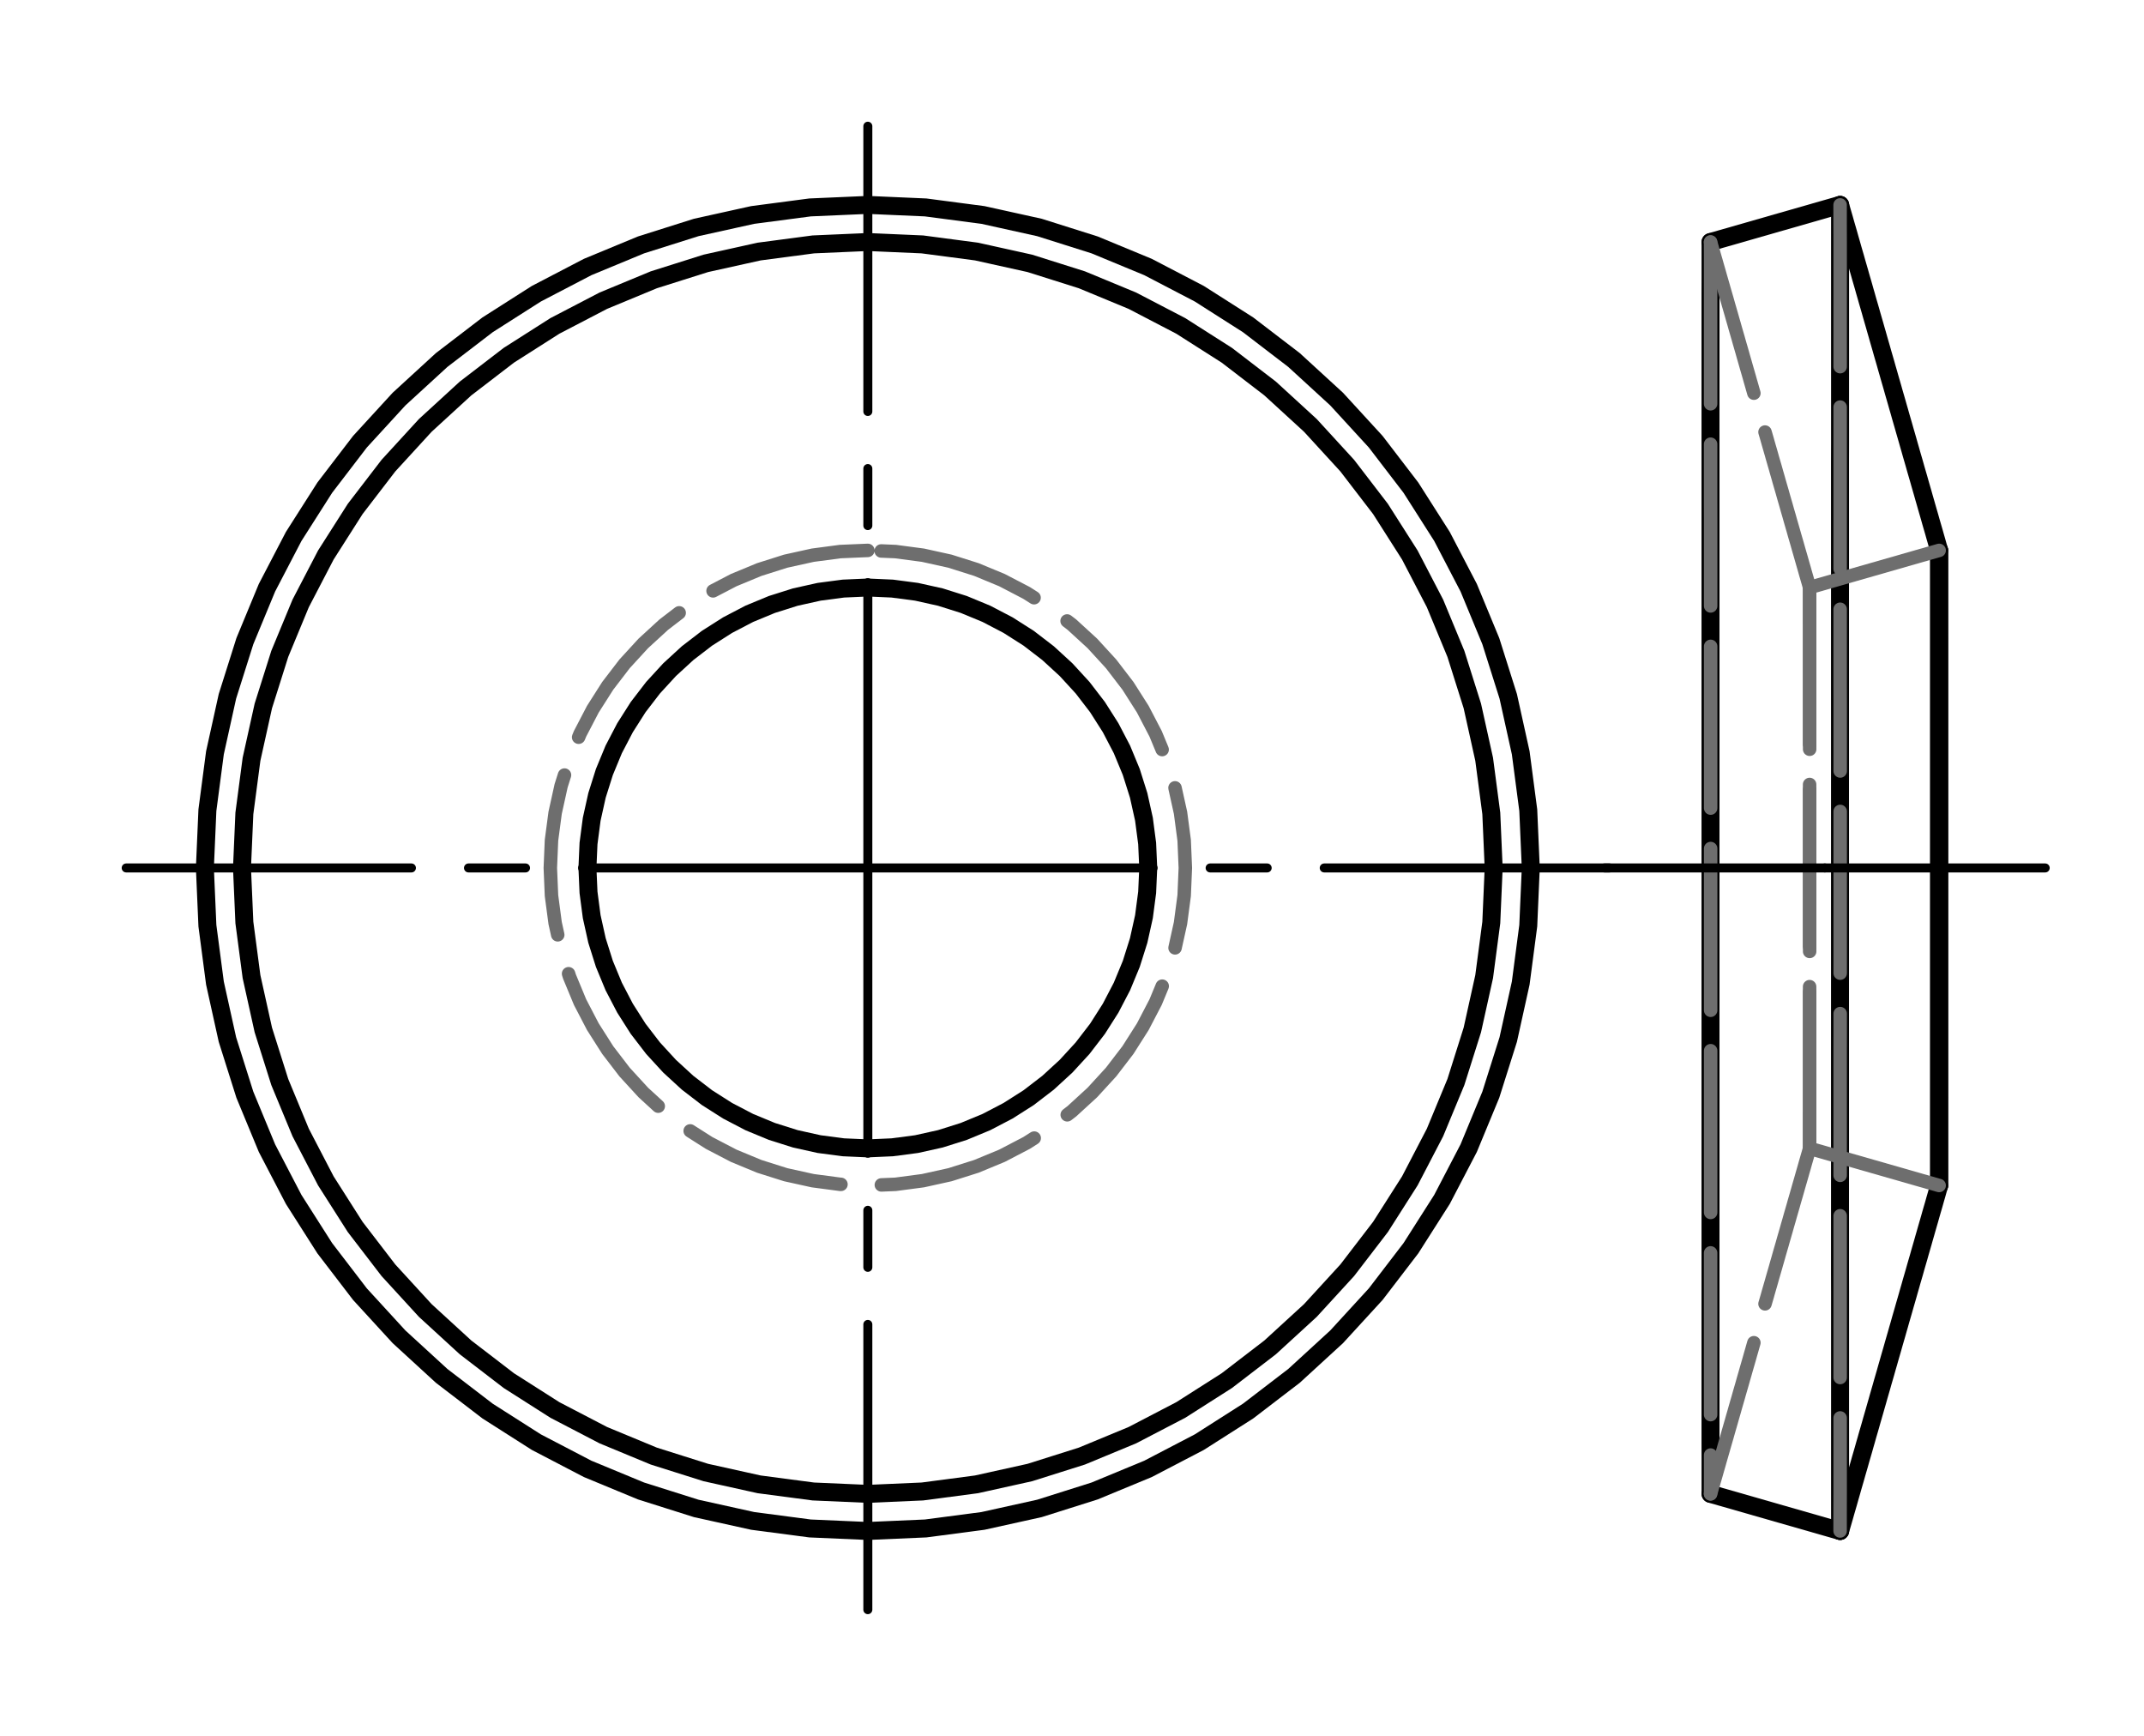
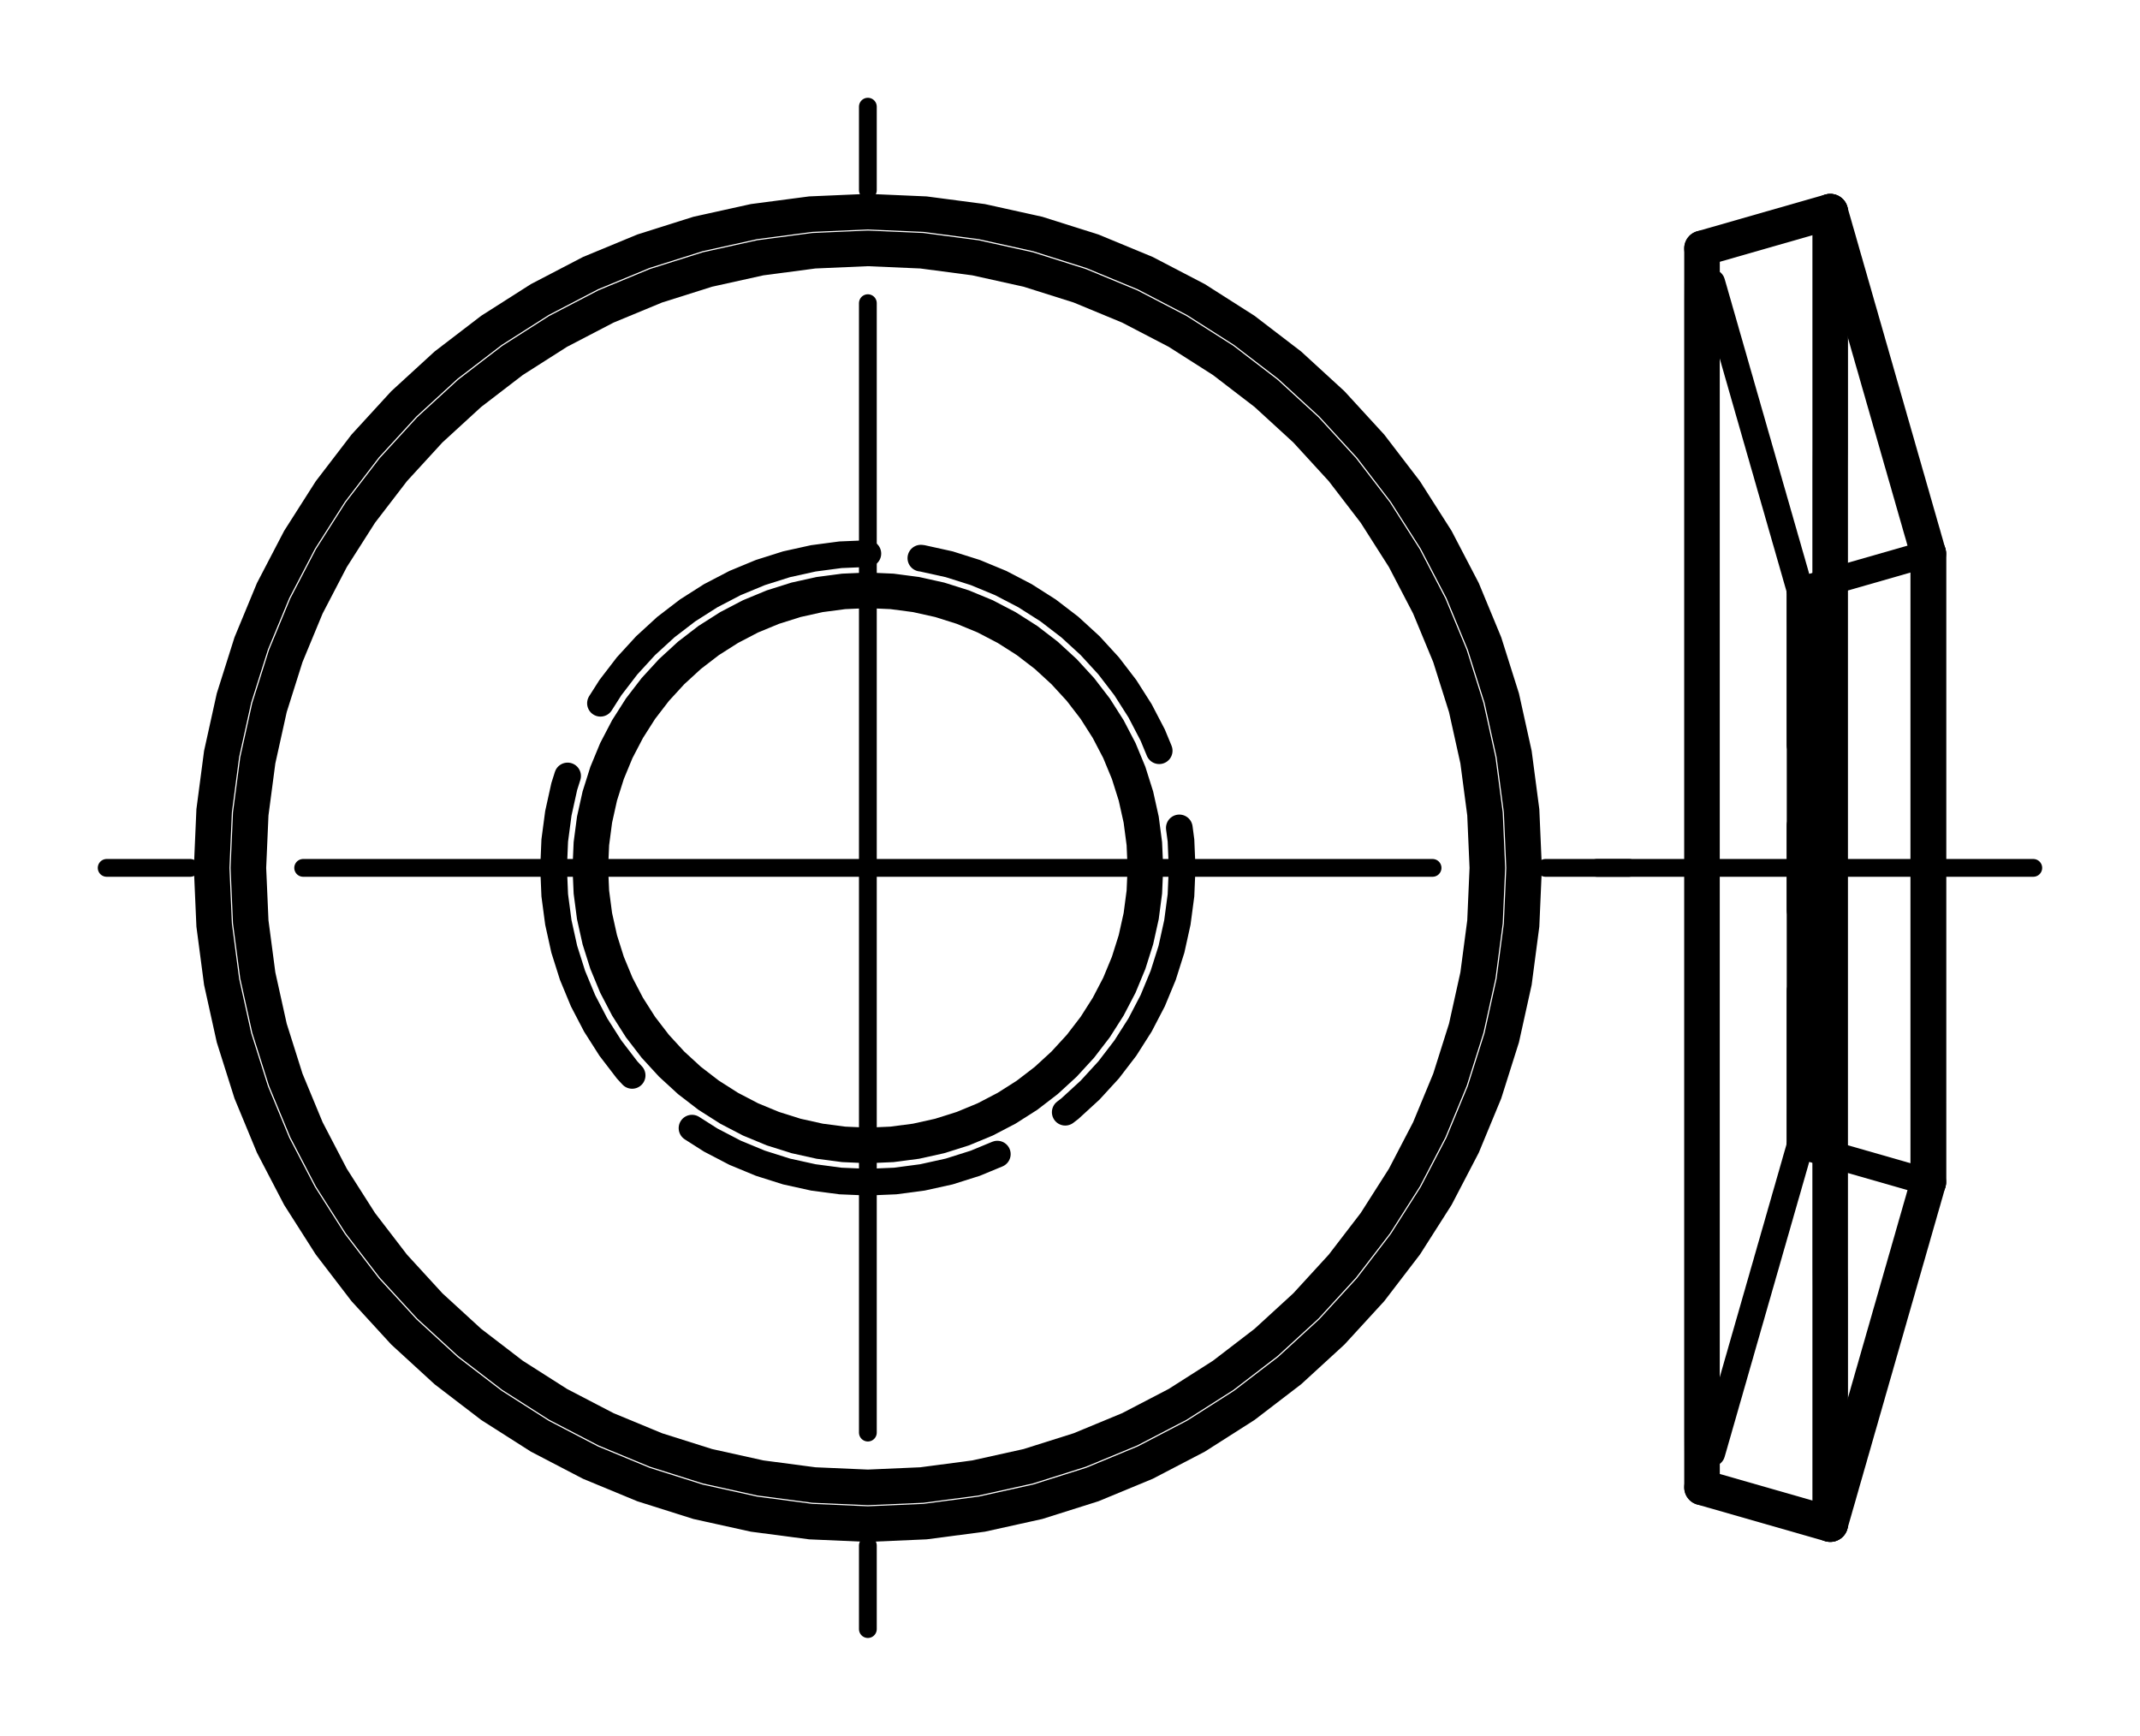
- <svg xmlns="http://www.w3.org/2000/svg" width="47.728mm" height="38.637mm" viewBox="-19.319 -19.319 47.728 38.637" version="1.1">
+ <svg xmlns="http://www.w3.org/2000/svg" width="48.128mm" height="39.037mm" viewBox="-19.518 -19.518 48.128 39.037" version="1.1">
  <g transform="scale(1,-1)" stroke-linecap="round">
-     <g fill="none" stroke="rgb(0,0,0)" stroke-width="0.4" id="Visible">
+     <g fill="none" stroke="rgb(0,0,0)" stroke-width="0.8" id="Visible">
      <path d="M 0.0,6.242 L -0.544,6.218 L -1.084,6.147 L -1.615,6.029 L -2.135,5.865 L -2.638,5.657 L -3.121,5.405 L -3.58,5.113 L -4.012,4.781 L -4.413,4.413 L -4.781,4.012 L -5.113,3.58 L -5.405,3.121 L -5.657,2.638 L -5.865,2.135 L -6.029,1.615 L -6.147,1.084 L -6.218,0.544 L -6.242,-0.0 L -6.218,-0.544 L -6.147,-1.084 L -6.029,-1.615 L -5.865,-2.135 L -5.657,-2.638 L -5.405,-3.121 L -5.113,-3.58 L -4.781,-4.012 L -4.413,-4.413 L -4.012,-4.781 L -3.58,-5.113 L -3.121,-5.405 L -2.638,-5.657 L -2.135,-5.865 L -1.615,-6.029 L -1.084,-6.147 L -0.544,-6.218 L -0.0,-6.242 L 0.544,-6.218 L 1.084,-6.147 L 1.615,-6.029 L 2.135,-5.865 L 2.638,-5.657 L 3.121,-5.405 L 3.58,-5.113 L 4.012,-4.781 L 4.413,-4.413 L 4.781,-4.012 L 5.113,-3.58 L 5.405,-3.121 L 5.657,-2.638 L 5.865,-2.135 L 6.029,-1.615 L 6.147,-1.084 L 6.218,-0.544 L 6.242,0.0 L 6.218,0.544 L 6.147,1.084 L 6.029,1.615 L 5.865,2.135 L 5.657,2.638 L 5.405,3.121 L 5.113,3.58 L 4.781,4.012 L 4.413,4.413 L 4.012,4.781 L 3.58,5.113 L 3.121,5.405 L 2.638,5.657 L 2.135,5.865 L 1.615,6.029 L 1.084,6.147 L 0.544,6.218 L 0.0,6.242" />
      <path d="M 0.0,14.758 L -1.286,14.702 L -2.563,14.534 L -3.82,14.256 L -5.048,13.868 L -6.237,13.376 L -7.379,12.781 L -8.465,12.089 L -9.487,11.306 L -10.436,10.436 L -11.306,9.487 L -12.089,8.465 L -12.781,7.379 L -13.376,6.237 L -13.868,5.048 L -14.256,3.82 L -14.534,2.563 L -14.702,1.286 L -14.758,0.0 L -14.702,-1.286 L -14.534,-2.563 L -14.256,-3.82 L -13.868,-5.048 L -13.376,-6.237 L -12.781,-7.379 L -12.089,-8.465 L -11.306,-9.487 L -10.436,-10.436 L -9.487,-11.306 L -8.465,-12.089 L -7.379,-12.781 L -6.237,-13.376 L -5.048,-13.868 L -3.82,-14.256 L -2.563,-14.534 L -1.286,-14.702 L -0.0,-14.758 L 1.286,-14.702 L 2.563,-14.534 L 3.82,-14.256 L 5.048,-13.868 L 6.237,-13.376 L 7.379,-12.781 L 8.465,-12.089 L 9.487,-11.306 L 10.436,-10.436 L 11.306,-9.487 L 12.089,-8.465 L 12.781,-7.379 L 13.376,-6.237 L 13.868,-5.048 L 14.256,-3.82 L 14.534,-2.563 L 14.702,-1.286 L 14.758,-0.0 L 14.702,1.286 L 14.534,2.563 L 14.256,3.82 L 13.868,5.048 L 13.376,6.237 L 12.781,7.379 L 12.089,8.465 L 11.306,9.487 L 10.436,10.436 L 9.487,11.306 L 8.465,12.089 L 7.379,12.781 L 6.237,13.376 L 5.048,13.868 L 3.82,14.256 L 2.563,14.534 L 1.286,14.702 L 0.0,14.758" />
      <path d="M 0.0,13.932 L -1.214,13.879 L -2.419,13.72 L -3.606,13.457 L -4.765,13.091 L -5.888,12.626 L -6.966,12.065 L -7.991,11.412 L -8.955,10.672 L -9.851,9.851 L -10.672,8.955 L -11.412,7.991 L -12.065,6.966 L -12.626,5.888 L -13.091,4.765 L -13.457,3.606 L -13.72,2.419 L -13.879,1.214 L -13.932,-0.0 L -13.879,-1.214 L -13.72,-2.419 L -13.457,-3.606 L -13.091,-4.765 L -12.626,-5.888 L -12.065,-6.966 L -11.412,-7.991 L -10.672,-8.955 L -9.851,-9.851 L -8.955,-10.672 L -7.991,-11.412 L -6.966,-12.065 L -5.888,-12.626 L -4.765,-13.091 L -3.606,-13.457 L -2.419,-13.72 L -1.214,-13.879 L 0.0,-13.932 L 1.214,-13.879 L 2.419,-13.72 L 3.606,-13.457 L 4.765,-13.091 L 5.888,-12.626 L 6.966,-12.065 L 7.991,-11.412 L 8.955,-10.672 L 9.851,-9.851 L 10.672,-8.955 L 11.412,-7.991 L 12.065,-6.966 L 12.626,-5.888 L 13.091,-4.765 L 13.457,-3.606 L 13.72,-2.419 L 13.879,-1.214 L 13.932,0.0 L 13.879,1.214 L 13.72,2.419 L 13.457,3.606 L 13.091,4.765 L 12.626,5.888 L 12.065,6.966 L 11.412,7.991 L 10.672,8.955 L 9.851,9.851 L 8.955,10.672 L 7.991,11.412 L 6.966,12.065 L 5.888,12.626 L 4.765,13.091 L 3.606,13.457 L 2.419,13.72 L 1.214,13.879 L -0.0,13.932" />
      <path d="M 23.849,7.068 L 23.849,6.872 L 23.849,6.676 L 23.849,6.479 L 23.849,6.283 L 23.849,6.087 L 23.849,5.89 L 23.849,5.694 L 23.849,5.498 L 23.849,5.301 L 23.85,5.105 L 23.85,4.909 L 23.85,4.712 L 23.85,4.516 L 23.85,4.32 L 23.85,4.123 L 23.85,3.927 L 23.85,3.731 L 23.85,3.534 L 23.85,3.338 L 23.85,3.142 L 23.85,2.945 L 23.85,2.749 L 23.85,2.553 L 23.85,2.356 L 23.85,2.16 L 23.85,1.963 L 23.85,1.767 L 23.85,1.571 L 23.85,1.374 L 23.85,1.178 L 23.85,0.982 L 23.85,0.785 L 23.85,0.589 L 23.85,0.393 L 23.85,0.196 L 23.85,0.0 L 23.85,-0.196 L 23.85,-0.393 L 23.85,-0.589 L 23.85,-0.785 L 23.85,-0.982 L 23.85,-1.178 L 23.85,-1.374 L 23.85,-1.571 L 23.85,-1.767 L 23.85,-1.963 L 23.85,-2.16 L 23.85,-2.356 L 23.85,-2.553 L 23.85,-2.749 L 23.85,-2.945 L 23.85,-3.142 L 23.85,-3.338 L 23.85,-3.534 L 23.85,-3.731 L 23.85,-3.927 L 23.85,-4.123 L 23.85,-4.32 L 23.85,-4.516 L 23.85,-4.712 L 23.85,-4.909 L 23.85,-5.105 L 23.849,-5.301 L 23.849,-5.498 L 23.849,-5.694 L 23.849,-5.89 L 23.849,-6.087 L 23.849,-6.283 L 23.849,-6.479 L 23.849,-6.676 L 23.849,-6.872 L 23.849,-7.068" />
      <path d="M 23.849,-7.068 L 23.849,-6.872 L 23.849,-6.676 L 23.849,-6.479 L 23.849,-6.283 L 23.849,-6.087 L 23.849,-5.89 L 23.849,-5.694 L 23.849,-5.498 L 23.849,-5.301 L 23.848,-5.105 L 23.848,-4.909 L 23.848,-4.712 L 23.848,-4.516 L 23.848,-4.32 L 23.848,-4.123 L 23.848,-3.927 L 23.848,-3.731 L 23.848,-3.534 L 23.848,-3.338 L 23.848,-3.142 L 23.848,-2.945 L 23.848,-2.749 L 23.848,-2.553 L 23.848,-2.356 L 23.848,-2.16 L 23.848,-1.963 L 23.848,-1.767 L 23.848,-1.571 L 23.848,-1.374 L 23.848,-1.178 L 23.848,-0.982 L 23.848,-0.785 L 23.848,-0.589 L 23.848,-0.393 L 23.848,-0.196 L 23.848,0.0 L 23.848,0.196 L 23.848,0.393 L 23.848,0.589 L 23.848,0.785 L 23.848,0.982 L 23.848,1.178 L 23.848,1.374 L 23.848,1.571 L 23.848,1.767 L 23.848,1.963 L 23.848,2.16 L 23.848,2.356 L 23.848,2.553 L 23.848,2.749 L 23.848,2.945 L 23.848,3.142 L 23.848,3.338 L 23.848,3.534 L 23.848,3.731 L 23.848,3.927 L 23.848,4.123 L 23.848,4.32 L 23.848,4.516 L 23.848,4.712 L 23.848,4.909 L 23.848,5.105 L 23.849,5.301 L 23.849,5.498 L 23.849,5.694 L 23.849,5.89 L 23.849,6.087 L 23.849,6.283 L 23.849,6.479 L 23.849,6.676 L 23.849,6.872 L 23.849,7.068" />
      <path d="M 21.644,-14.758 L 21.643,-14.348 L 21.643,-13.939 L 21.643,-13.529 L 21.643,-13.119 L 21.643,-12.709 L 21.643,-12.299 L 21.643,-11.889 L 21.643,-11.479 L 21.643,-11.069 L 21.643,-10.659 L 21.643,-10.249 L 21.643,-9.839 L 21.643,-9.429 L 21.642,-9.019 L 21.642,-8.609 L 21.642,-8.199 L 21.642,-7.789 L 21.642,-7.379 L 21.642,-6.969 L 21.642,-6.559 L 21.642,-6.149 L 21.642,-5.739 L 21.642,-5.33 L 21.642,-4.92 L 21.642,-4.51 L 21.642,-4.1 L 21.642,-3.69 L 21.642,-3.28 L 21.642,-2.87 L 21.642,-2.46 L 21.642,-2.05 L 21.642,-1.64 L 21.642,-1.23 L 21.642,-0.82 L 21.642,-0.41 L 21.642,0.0 L 21.642,0.41 L 21.642,0.82 L 21.642,1.23 L 21.642,1.64 L 21.642,2.05 L 21.642,2.46 L 21.642,2.87 L 21.642,3.28 L 21.642,3.69 L 21.642,4.1 L 21.642,4.51 L 21.642,4.92 L 21.642,5.33 L 21.642,5.739 L 21.642,6.149 L 21.642,6.559 L 21.642,6.969 L 21.642,7.379 L 21.642,7.789 L 21.642,8.199 L 21.642,8.609 L 21.642,9.019 L 21.643,9.429 L 21.643,9.839 L 21.643,10.249 L 21.643,10.659 L 21.643,11.069 L 21.643,11.479 L 21.643,11.889 L 21.643,12.299 L 21.643,12.709 L 21.643,13.119 L 21.643,13.529 L 21.643,13.939 L 21.643,14.348 L 21.644,14.758" />
      <path d="M 18.76,-13.932 L 18.76,-13.545 L 18.76,-13.158 L 18.759,-12.771 L 18.759,-12.384 L 18.759,-11.997 L 18.759,-11.61 L 18.759,-11.223 L 18.759,-10.836 L 18.759,-10.449 L 18.759,-10.062 L 18.759,-9.675 L 18.759,-9.288 L 18.759,-8.901 L 18.759,-8.514 L 18.759,-8.127 L 18.759,-7.74 L 18.759,-7.353 L 18.759,-6.966 L 18.759,-6.579 L 18.759,-6.192 L 18.759,-5.805 L 18.759,-5.418 L 18.759,-5.031 L 18.759,-4.644 L 18.759,-4.257 L 18.759,-3.87 L 18.759,-3.483 L 18.759,-3.096 L 18.759,-2.709 L 18.759,-2.322 L 18.759,-1.935 L 18.759,-1.548 L 18.759,-1.161 L 18.759,-0.774 L 18.759,-0.387 L 18.759,0.0 L 18.759,0.387 L 18.759,0.774 L 18.759,1.161 L 18.759,1.548 L 18.759,1.935 L 18.759,2.322 L 18.759,2.709 L 18.759,3.096 L 18.759,3.483 L 18.759,3.87 L 18.759,4.257 L 18.759,4.644 L 18.759,5.031 L 18.759,5.418 L 18.759,5.805 L 18.759,6.192 L 18.759,6.579 L 18.759,6.966 L 18.759,7.353 L 18.759,7.74 L 18.759,8.127 L 18.759,8.514 L 18.759,8.901 L 18.759,9.288 L 18.759,9.675 L 18.759,10.062 L 18.759,10.449 L 18.759,10.836 L 18.759,11.223 L 18.759,11.61 L 18.759,11.997 L 18.759,12.384 L 18.759,12.771 L 18.76,13.158 L 18.76,13.545 L 18.76,13.932" />
      <path d="M 23.849,7.068 L 23.818,7.175 L 23.788,7.282 L 23.757,7.389 L 23.727,7.496 L 23.696,7.602 L 23.665,7.709 L 23.635,7.816 L 23.604,7.923 L 23.573,8.03 L 23.543,8.136 L 23.512,8.243 L 23.482,8.35 L 23.451,8.457 L 23.42,8.564 L 23.39,8.671 L 23.359,8.777 L 23.328,8.884 L 23.298,8.991 L 23.267,9.098 L 23.236,9.204 L 23.206,9.311 L 23.175,9.418 L 23.145,9.525 L 23.114,9.632 L 23.083,9.739 L 23.053,9.845 L 23.022,9.952 L 22.991,10.059 L 22.961,10.166 L 22.93,10.273 L 22.9,10.379 L 22.869,10.486 L 22.838,10.593 L 22.808,10.7 L 22.777,10.807 L 22.746,10.914 L 22.716,11.02 L 22.685,11.127 L 22.655,11.234 L 22.624,11.341 L 22.593,11.447 L 22.563,11.554 L 22.532,11.661 L 22.501,11.768 L 22.471,11.875 L 22.44,11.982 L 22.41,12.088 L 22.379,12.195 L 22.348,12.302 L 22.318,12.409 L 22.287,12.516 L 22.256,12.622 L 22.226,12.729 L 22.195,12.836 L 22.165,12.943 L 22.134,13.05 L 22.103,13.156 L 22.073,13.263 L 22.042,13.37 L 22.011,13.477 L 21.981,13.584 L 21.95,13.69 L 21.919,13.797 L 21.889,13.904 L 21.858,14.011 L 21.828,14.118 L 21.797,14.225 L 21.766,14.331 L 21.736,14.438 L 21.705,14.545 L 21.674,14.652 L 21.644,14.758" />
      <path d="M 23.849,-7.068 L 23.818,-7.175 L 23.788,-7.282 L 23.757,-7.389 L 23.727,-7.496 L 23.696,-7.602 L 23.665,-7.709 L 23.635,-7.816 L 23.604,-7.923 L 23.573,-8.03 L 23.543,-8.136 L 23.512,-8.243 L 23.482,-8.35 L 23.451,-8.457 L 23.42,-8.564 L 23.39,-8.671 L 23.359,-8.777 L 23.328,-8.884 L 23.298,-8.991 L 23.267,-9.098 L 23.236,-9.204 L 23.206,-9.311 L 23.175,-9.418 L 23.145,-9.525 L 23.114,-9.632 L 23.083,-9.739 L 23.053,-9.845 L 23.022,-9.952 L 22.991,-10.059 L 22.961,-10.166 L 22.93,-10.273 L 22.9,-10.379 L 22.869,-10.486 L 22.838,-10.593 L 22.808,-10.7 L 22.777,-10.807 L 22.746,-10.914 L 22.716,-11.02 L 22.685,-11.127 L 22.655,-11.234 L 22.624,-11.341 L 22.593,-11.447 L 22.563,-11.554 L 22.532,-11.661 L 22.501,-11.768 L 22.471,-11.875 L 22.44,-11.982 L 22.41,-12.088 L 22.379,-12.195 L 22.348,-12.302 L 22.318,-12.409 L 22.287,-12.516 L 22.256,-12.622 L 22.226,-12.729 L 22.195,-12.836 L 22.165,-12.943 L 22.134,-13.05 L 22.103,-13.156 L 22.073,-13.263 L 22.042,-13.37 L 22.011,-13.477 L 21.981,-13.584 L 21.95,-13.69 L 21.919,-13.797 L 21.889,-13.904 L 21.858,-14.011 L 21.828,-14.118 L 21.797,-14.225 L 21.766,-14.331 L 21.736,-14.438 L 21.705,-14.545 L 21.674,-14.652 L 21.644,-14.758" />
      <path d="M 18.76,13.932 L 18.8,13.943 L 18.84,13.955 L 18.88,13.966 L 18.92,13.977 L 18.96,13.989 L 19,14.001 L 19.041,14.012 L 19.081,14.024 L 19.121,14.035 L 19.161,14.046 L 19.201,14.058 L 19.241,14.069 L 19.281,14.081 L 19.321,14.092 L 19.361,14.104 L 19.401,14.115 L 19.441,14.127 L 19.481,14.138 L 19.521,14.15 L 19.561,14.161 L 19.601,14.173 L 19.641,14.184 L 19.681,14.196 L 19.721,14.207 L 19.761,14.219 L 19.802,14.23 L 19.841,14.242 L 19.882,14.253 L 19.922,14.265 L 19.962,14.276 L 20.002,14.288 L 20.042,14.299 L 20.082,14.311 L 20.122,14.322 L 20.162,14.334 L 20.202,14.345 L 20.242,14.357 L 20.282,14.368 L 20.322,14.38 L 20.362,14.391 L 20.402,14.402 L 20.442,14.414 L 20.482,14.425 L 20.522,14.437 L 20.562,14.448 L 20.602,14.46 L 20.643,14.471 L 20.683,14.483 L 20.723,14.494 L 20.763,14.506 L 20.803,14.517 L 20.843,14.529 L 20.883,14.54 L 20.923,14.552 L 20.963,14.563 L 21.003,14.575 L 21.043,14.586 L 21.083,14.598 L 21.123,14.609 L 21.163,14.621 L 21.203,14.632 L 21.243,14.644 L 21.283,14.655 L 21.323,14.667 L 21.363,14.678 L 21.404,14.69 L 21.444,14.701 L 21.484,14.713 L 21.524,14.724 L 21.564,14.736 L 21.604,14.747 L 21.644,14.758" />
      <path d="M 18.76,-13.932 L 18.8,-13.943 L 18.84,-13.955 L 18.88,-13.966 L 18.92,-13.977 L 18.96,-13.989 L 19,-14.001 L 19.041,-14.012 L 19.081,-14.024 L 19.121,-14.035 L 19.161,-14.046 L 19.201,-14.058 L 19.241,-14.069 L 19.281,-14.081 L 19.321,-14.092 L 19.361,-14.104 L 19.401,-14.115 L 19.441,-14.127 L 19.481,-14.138 L 19.521,-14.15 L 19.561,-14.161 L 19.601,-14.173 L 19.641,-14.184 L 19.681,-14.196 L 19.721,-14.207 L 19.761,-14.219 L 19.802,-14.23 L 19.841,-14.242 L 19.882,-14.253 L 19.922,-14.265 L 19.962,-14.276 L 20.002,-14.288 L 20.042,-14.299 L 20.082,-14.311 L 20.122,-14.322 L 20.162,-14.334 L 20.202,-14.345 L 20.242,-14.357 L 20.282,-14.368 L 20.322,-14.38 L 20.362,-14.391 L 20.402,-14.402 L 20.442,-14.414 L 20.482,-14.425 L 20.522,-14.437 L 20.562,-14.448 L 20.602,-14.46 L 20.643,-14.471 L 20.683,-14.483 L 20.723,-14.494 L 20.763,-14.506 L 20.803,-14.517 L 20.843,-14.529 L 20.883,-14.54 L 20.923,-14.552 L 20.963,-14.563 L 21.003,-14.575 L 21.043,-14.586 L 21.083,-14.598 L 21.123,-14.609 L 21.163,-14.621 L 21.203,-14.632 L 21.243,-14.644 L 21.283,-14.655 L 21.323,-14.667 L 21.363,-14.678 L 21.404,-14.69 L 21.444,-14.701 L 21.484,-14.713 L 21.524,-14.724 L 21.564,-14.736 L 21.604,-14.747 L 21.644,-14.758" />
    </g>
-     <g fill="none" stroke="rgb(110,110,110)" stroke-width="0.3" id="Hidden" stroke-dasharray="3.6 0.9">
+     <g fill="none" stroke="rgb(0,0,0)" stroke-width="0.6" id="Hidden" stroke-dasharray="7.2 1.8">
      <path d="M 0.0,7.068 L -0.616,7.042 L -1.227,6.961 L -1.829,6.828 L -2.417,6.642 L -2.987,6.406 L -3.534,6.121 L -4.054,5.79 L -4.543,5.415 L -4.998,4.998 L -5.415,4.543 L -5.79,4.054 L -6.121,3.534 L -6.406,2.987 L -6.642,2.417 L -6.828,1.829 L -6.961,1.227 L -7.042,0.616 L -7.068,0.0 L -7.042,-0.616 L -6.961,-1.227 L -6.828,-1.829 L -6.642,-2.417 L -6.406,-2.987 L -6.121,-3.534 L -5.79,-4.054 L -5.415,-4.543 L -4.998,-4.998 L -4.543,-5.415 L -4.054,-5.79 L -3.534,-6.121 L -2.987,-6.406 L -2.417,-6.642 L -1.829,-6.828 L -1.227,-6.961 L -0.616,-7.042 L -0.0,-7.068 L 0.616,-7.042 L 1.227,-6.961 L 1.829,-6.828 L 2.417,-6.642 L 2.987,-6.406 L 3.534,-6.121 L 4.054,-5.79 L 4.543,-5.415 L 4.998,-4.998 L 5.415,-4.543 L 5.79,-4.054 L 6.121,-3.534 L 6.406,-2.987 L 6.642,-2.417 L 6.828,-1.829 L 6.961,-1.227 L 7.042,-0.616 L 7.068,-0.0 L 7.042,0.616 L 6.961,1.227 L 6.828,1.829 L 6.642,2.417 L 6.406,2.987 L 6.121,3.534 L 5.79,4.054 L 5.415,4.543 L 4.998,4.998 L 4.543,5.415 L 4.054,5.79 L 3.534,6.121 L 2.987,6.406 L 2.417,6.642 L 1.829,6.828 L 1.227,6.961 L 0.616,7.042 L 0.0,7.068" />
      <path d="M 20.965,6.242 L 20.965,6.068 L 20.965,5.895 L 20.965,5.721 L 20.965,5.548 L 20.966,5.375 L 20.966,5.201 L 20.966,5.028 L 20.966,4.854 L 20.966,4.681 L 20.966,4.508 L 20.966,4.334 L 20.966,4.161 L 20.966,3.988 L 20.966,3.814 L 20.966,3.641 L 20.966,3.467 L 20.966,3.294 L 20.966,3.121 L 20.966,2.947 L 20.966,2.774 L 20.966,2.601 L 20.966,2.427 L 20.966,2.254 L 20.966,2.08 L 20.966,1.907 L 20.966,1.734 L 20.966,1.56 L 20.966,1.387 L 20.966,1.214 L 20.966,1.04 L 20.966,0.867 L 20.966,0.694 L 20.966,0.52 L 20.966,0.347 L 20.966,0.173 L 20.966,0.0 L 20.966,-0.173 L 20.966,-0.347 L 20.966,-0.52 L 20.966,-0.694 L 20.966,-0.867 L 20.966,-1.04 L 20.966,-1.214 L 20.966,-1.387 L 20.966,-1.56 L 20.966,-1.734 L 20.966,-1.907 L 20.966,-2.08 L 20.966,-2.254 L 20.966,-2.427 L 20.966,-2.601 L 20.966,-2.774 L 20.966,-2.947 L 20.966,-3.121 L 20.966,-3.294 L 20.966,-3.467 L 20.966,-3.641 L 20.966,-3.814 L 20.966,-3.988 L 20.966,-4.161 L 20.966,-4.334 L 20.966,-4.508 L 20.966,-4.681 L 20.966,-4.854 L 20.966,-5.028 L 20.966,-5.201 L 20.966,-5.375 L 20.965,-5.548 L 20.965,-5.721 L 20.965,-5.895 L 20.965,-6.068 L 20.965,-6.242" />
      <path d="M 20.965,-6.242 L 20.965,-6.068 L 20.965,-5.895 L 20.965,-5.721 L 20.965,-5.548 L 20.965,-5.375 L 20.965,-5.201 L 20.965,-5.028 L 20.965,-4.854 L 20.965,-4.681 L 20.965,-4.508 L 20.965,-4.334 L 20.965,-4.161 L 20.965,-3.988 L 20.965,-3.814 L 20.965,-3.641 L 20.965,-3.467 L 20.965,-3.294 L 20.965,-3.121 L 20.965,-2.947 L 20.965,-2.774 L 20.965,-2.601 L 20.965,-2.427 L 20.965,-2.254 L 20.965,-2.08 L 20.965,-1.907 L 20.965,-1.734 L 20.965,-1.56 L 20.965,-1.387 L 20.965,-1.214 L 20.965,-1.04 L 20.965,-0.867 L 20.965,-0.694 L 20.965,-0.52 L 20.965,-0.347 L 20.965,-0.173 L 20.965,0.0 L 20.965,0.173 L 20.965,0.347 L 20.965,0.52 L 20.965,0.694 L 20.965,0.867 L 20.965,1.04 L 20.965,1.214 L 20.965,1.387 L 20.965,1.56 L 20.965,1.734 L 20.965,1.907 L 20.965,2.08 L 20.965,2.254 L 20.965,2.427 L 20.965,2.601 L 20.965,2.774 L 20.965,2.947 L 20.965,3.121 L 20.965,3.294 L 20.965,3.467 L 20.965,3.641 L 20.965,3.814 L 20.965,3.988 L 20.965,4.161 L 20.965,4.334 L 20.965,4.508 L 20.965,4.681 L 20.965,4.854 L 20.965,5.028 L 20.965,5.201 L 20.965,5.375 L 20.965,5.548 L 20.965,5.721 L 20.965,5.895 L 20.965,6.068 L 20.965,6.242" />
      <path d="M 21.644,14.758 L 21.644,14.348 L 21.645,13.939 L 21.645,13.529 L 21.645,13.119 L 21.645,12.709 L 21.645,12.299 L 21.645,11.889 L 21.645,11.479 L 21.645,11.069 L 21.645,10.659 L 21.645,10.249 L 21.645,9.839 L 21.645,9.429 L 21.645,9.019 L 21.645,8.609 L 21.645,8.199 L 21.645,7.789 L 21.645,7.379 L 21.645,6.969 L 21.645,6.559 L 21.645,6.149 L 21.645,5.739 L 21.645,5.33 L 21.645,4.92 L 21.645,4.51 L 21.645,4.1 L 21.646,3.69 L 21.646,3.28 L 21.646,2.87 L 21.646,2.46 L 21.646,2.05 L 21.646,1.64 L 21.646,1.23 L 21.646,0.82 L 21.646,0.41 L 21.646,0.0 L 21.646,-0.41 L 21.646,-0.82 L 21.646,-1.23 L 21.646,-1.64 L 21.646,-2.05 L 21.646,-2.46 L 21.646,-2.87 L 21.646,-3.28 L 21.646,-3.69 L 21.645,-4.1 L 21.645,-4.51 L 21.645,-4.92 L 21.645,-5.33 L 21.645,-5.739 L 21.645,-6.149 L 21.645,-6.559 L 21.645,-6.969 L 21.645,-7.379 L 21.645,-7.789 L 21.645,-8.199 L 21.645,-8.609 L 21.645,-9.019 L 21.645,-9.429 L 21.645,-9.839 L 21.645,-10.249 L 21.645,-10.659 L 21.645,-11.069 L 21.645,-11.479 L 21.645,-11.889 L 21.645,-12.299 L 21.645,-12.709 L 21.645,-13.119 L 21.645,-13.529 L 21.645,-13.939 L 21.644,-14.348 L 21.644,-14.758" />
      <path d="M 18.76,13.932 L 18.761,13.545 L 18.761,13.158 L 18.761,12.771 L 18.761,12.384 L 18.761,11.997 L 18.761,11.61 L 18.761,11.223 L 18.761,10.836 L 18.761,10.449 L 18.761,10.062 L 18.761,9.675 L 18.761,9.288 L 18.761,8.901 L 18.761,8.514 L 18.761,8.127 L 18.762,7.74 L 18.762,7.353 L 18.762,6.966 L 18.762,6.579 L 18.762,6.192 L 18.762,5.805 L 18.762,5.418 L 18.762,5.031 L 18.762,4.644 L 18.762,4.257 L 18.762,3.87 L 18.762,3.483 L 18.762,3.096 L 18.762,2.709 L 18.762,2.322 L 18.762,1.935 L 18.762,1.548 L 18.762,1.161 L 18.762,0.774 L 18.762,0.387 L 18.762,0.0 L 18.762,-0.387 L 18.762,-0.774 L 18.762,-1.161 L 18.762,-1.548 L 18.762,-1.935 L 18.762,-2.322 L 18.762,-2.709 L 18.762,-3.096 L 18.762,-3.483 L 18.762,-3.87 L 18.762,-4.257 L 18.762,-4.644 L 18.762,-5.031 L 18.762,-5.418 L 18.762,-5.805 L 18.762,-6.192 L 18.762,-6.579 L 18.762,-6.966 L 18.762,-7.353 L 18.762,-7.74 L 18.761,-8.127 L 18.761,-8.514 L 18.761,-8.901 L 18.761,-9.288 L 18.761,-9.675 L 18.761,-10.062 L 18.761,-10.449 L 18.761,-10.836 L 18.761,-11.223 L 18.761,-11.61 L 18.761,-11.997 L 18.761,-12.384 L 18.761,-12.771 L 18.761,-13.158 L 18.761,-13.545 L 18.76,-13.932" />
      <path d="M 20.965,6.242 L 21.005,6.253 L 21.045,6.264 L 21.085,6.276 L 21.125,6.287 L 21.166,6.299 L 21.206,6.31 L 21.246,6.322 L 21.286,6.333 L 21.326,6.345 L 21.366,6.356 L 21.406,6.368 L 21.446,6.379 L 21.486,6.391 L 21.526,6.402 L 21.566,6.414 L 21.606,6.425 L 21.646,6.437 L 21.686,6.448 L 21.726,6.46 L 21.766,6.471 L 21.806,6.483 L 21.846,6.494 L 21.886,6.506 L 21.927,6.517 L 21.966,6.529 L 22.007,6.54 L 22.047,6.552 L 22.087,6.563 L 22.127,6.575 L 22.167,6.586 L 22.207,6.598 L 22.247,6.609 L 22.287,6.62 L 22.327,6.632 L 22.367,6.644 L 22.407,6.655 L 22.447,6.666 L 22.487,6.678 L 22.527,6.689 L 22.567,6.701 L 22.607,6.712 L 22.647,6.724 L 22.688,6.735 L 22.727,6.747 L 22.768,6.758 L 22.808,6.77 L 22.848,6.781 L 22.888,6.793 L 22.928,6.804 L 22.968,6.816 L 23.008,6.827 L 23.048,6.839 L 23.088,6.85 L 23.128,6.862 L 23.168,6.873 L 23.208,6.885 L 23.248,6.896 L 23.288,6.908 L 23.328,6.919 L 23.368,6.931 L 23.408,6.942 L 23.448,6.954 L 23.488,6.965 L 23.529,6.976 L 23.569,6.988 L 23.609,7 L 23.649,7.011 L 23.689,7.022 L 23.729,7.034 L 23.769,7.045 L 23.809,7.057 L 23.849,7.068" />
      <path d="M 20.965,-6.242 L 21.005,-6.253 L 21.045,-6.264 L 21.085,-6.276 L 21.125,-6.287 L 21.166,-6.299 L 21.206,-6.31 L 21.246,-6.322 L 21.286,-6.333 L 21.326,-6.345 L 21.366,-6.356 L 21.406,-6.368 L 21.446,-6.379 L 21.486,-6.391 L 21.526,-6.402 L 21.566,-6.414 L 21.606,-6.425 L 21.646,-6.437 L 21.686,-6.448 L 21.726,-6.46 L 21.766,-6.471 L 21.806,-6.483 L 21.846,-6.494 L 21.886,-6.506 L 21.927,-6.517 L 21.966,-6.529 L 22.007,-6.54 L 22.047,-6.552 L 22.087,-6.563 L 22.127,-6.575 L 22.167,-6.586 L 22.207,-6.598 L 22.247,-6.609 L 22.287,-6.62 L 22.327,-6.632 L 22.367,-6.644 L 22.407,-6.655 L 22.447,-6.666 L 22.487,-6.678 L 22.527,-6.689 L 22.567,-6.701 L 22.607,-6.712 L 22.647,-6.724 L 22.688,-6.735 L 22.727,-6.747 L 22.768,-6.758 L 22.808,-6.77 L 22.848,-6.781 L 22.888,-6.793 L 22.928,-6.804 L 22.968,-6.816 L 23.008,-6.827 L 23.048,-6.839 L 23.088,-6.85 L 23.128,-6.862 L 23.168,-6.873 L 23.208,-6.885 L 23.248,-6.896 L 23.288,-6.908 L 23.328,-6.919 L 23.368,-6.931 L 23.408,-6.942 L 23.448,-6.954 L 23.488,-6.965 L 23.529,-6.976 L 23.569,-6.988 L 23.609,-7 L 23.649,-7.011 L 23.689,-7.022 L 23.729,-7.034 L 23.769,-7.045 L 23.809,-7.057 L 23.849,-7.068" />
      <path d="M 20.965,6.242 L 20.935,6.348 L 20.904,6.455 L 20.873,6.562 L 20.843,6.669 L 20.812,6.776 L 20.782,6.882 L 20.751,6.989 L 20.72,7.096 L 20.69,7.203 L 20.659,7.31 L 20.628,7.416 L 20.598,7.523 L 20.567,7.63 L 20.536,7.737 L 20.506,7.844 L 20.475,7.95 L 20.445,8.057 L 20.414,8.164 L 20.383,8.271 L 20.353,8.378 L 20.322,8.484 L 20.291,8.591 L 20.261,8.698 L 20.23,8.805 L 20.2,8.912 L 20.169,9.018 L 20.138,9.125 L 20.108,9.232 L 20.077,9.339 L 20.046,9.446 L 20.016,9.553 L 19.985,9.659 L 19.954,9.766 L 19.924,9.873 L 19.893,9.98 L 19.863,10.086 L 19.832,10.193 L 19.801,10.3 L 19.771,10.407 L 19.74,10.514 L 19.709,10.621 L 19.679,10.727 L 19.648,10.834 L 19.618,10.941 L 19.587,11.048 L 19.556,11.155 L 19.526,11.261 L 19.495,11.368 L 19.465,11.475 L 19.434,11.582 L 19.403,11.689 L 19.373,11.796 L 19.342,11.902 L 19.311,12.009 L 19.281,12.116 L 19.25,12.223 L 19.22,12.329 L 19.189,12.436 L 19.158,12.543 L 19.128,12.65 L 19.097,12.757 L 19.066,12.864 L 19.036,12.97 L 19.005,13.077 L 18.974,13.184 L 18.944,13.291 L 18.913,13.398 L 18.883,13.504 L 18.852,13.611 L 18.821,13.718 L 18.791,13.825 L 18.76,13.932" />
      <path d="M 20.965,-6.242 L 20.935,-6.348 L 20.904,-6.455 L 20.873,-6.562 L 20.843,-6.669 L 20.812,-6.776 L 20.782,-6.882 L 20.751,-6.989 L 20.72,-7.096 L 20.69,-7.203 L 20.659,-7.31 L 20.628,-7.416 L 20.598,-7.523 L 20.567,-7.63 L 20.536,-7.737 L 20.506,-7.844 L 20.475,-7.95 L 20.445,-8.057 L 20.414,-8.164 L 20.383,-8.271 L 20.353,-8.378 L 20.322,-8.484 L 20.291,-8.591 L 20.261,-8.698 L 20.23,-8.805 L 20.2,-8.912 L 20.169,-9.018 L 20.138,-9.125 L 20.108,-9.232 L 20.077,-9.339 L 20.046,-9.446 L 20.016,-9.553 L 19.985,-9.659 L 19.954,-9.766 L 19.924,-9.873 L 19.893,-9.98 L 19.863,-10.086 L 19.832,-10.193 L 19.801,-10.3 L 19.771,-10.407 L 19.74,-10.514 L 19.709,-10.621 L 19.679,-10.727 L 19.648,-10.834 L 19.618,-10.941 L 19.587,-11.048 L 19.556,-11.155 L 19.526,-11.261 L 19.495,-11.368 L 19.465,-11.475 L 19.434,-11.582 L 19.403,-11.689 L 19.373,-11.796 L 19.342,-11.902 L 19.311,-12.009 L 19.281,-12.116 L 19.25,-12.223 L 19.22,-12.329 L 19.189,-12.436 L 19.158,-12.543 L 19.128,-12.65 L 19.097,-12.757 L 19.066,-12.864 L 19.036,-12.97 L 19.005,-13.077 L 18.974,-13.184 L 18.944,-13.291 L 18.913,-13.398 L 18.883,-13.504 L 18.852,-13.611 L 18.821,-13.718 L 18.791,-13.825 L 18.76,-13.932" />
    </g>
-     <g fill="none" stroke="rgb(0,0,0)" stroke-width="0.2" id="Center" stroke-dasharray="6.35 1.27 1.27 1.27">
+     <g fill="none" stroke="rgb(0,0,0)" stroke-width="0.4" id="Center" stroke-dasharray="12.7 2.54 2.54 2.54">
      <line x1="0.0" y1="-0.0" x2="-17.119" y2="-0.0" />
      <line x1="0.0" y1="-0.0" x2="17.119" y2="-0.0" />
      <line x1="0.0" y1="-0.0" x2="0.0" y2="-17.119" />
      <line x1="0.0" y1="-0.0" x2="0.0" y2="17.119" />
      <line x1="21.304" y1="-0.0" x2="16.398" y2="-0.0" />
      <line x1="21.304" y1="-0.0" x2="26.21" y2="-0.0" />
    </g>
  </g>
</svg>
